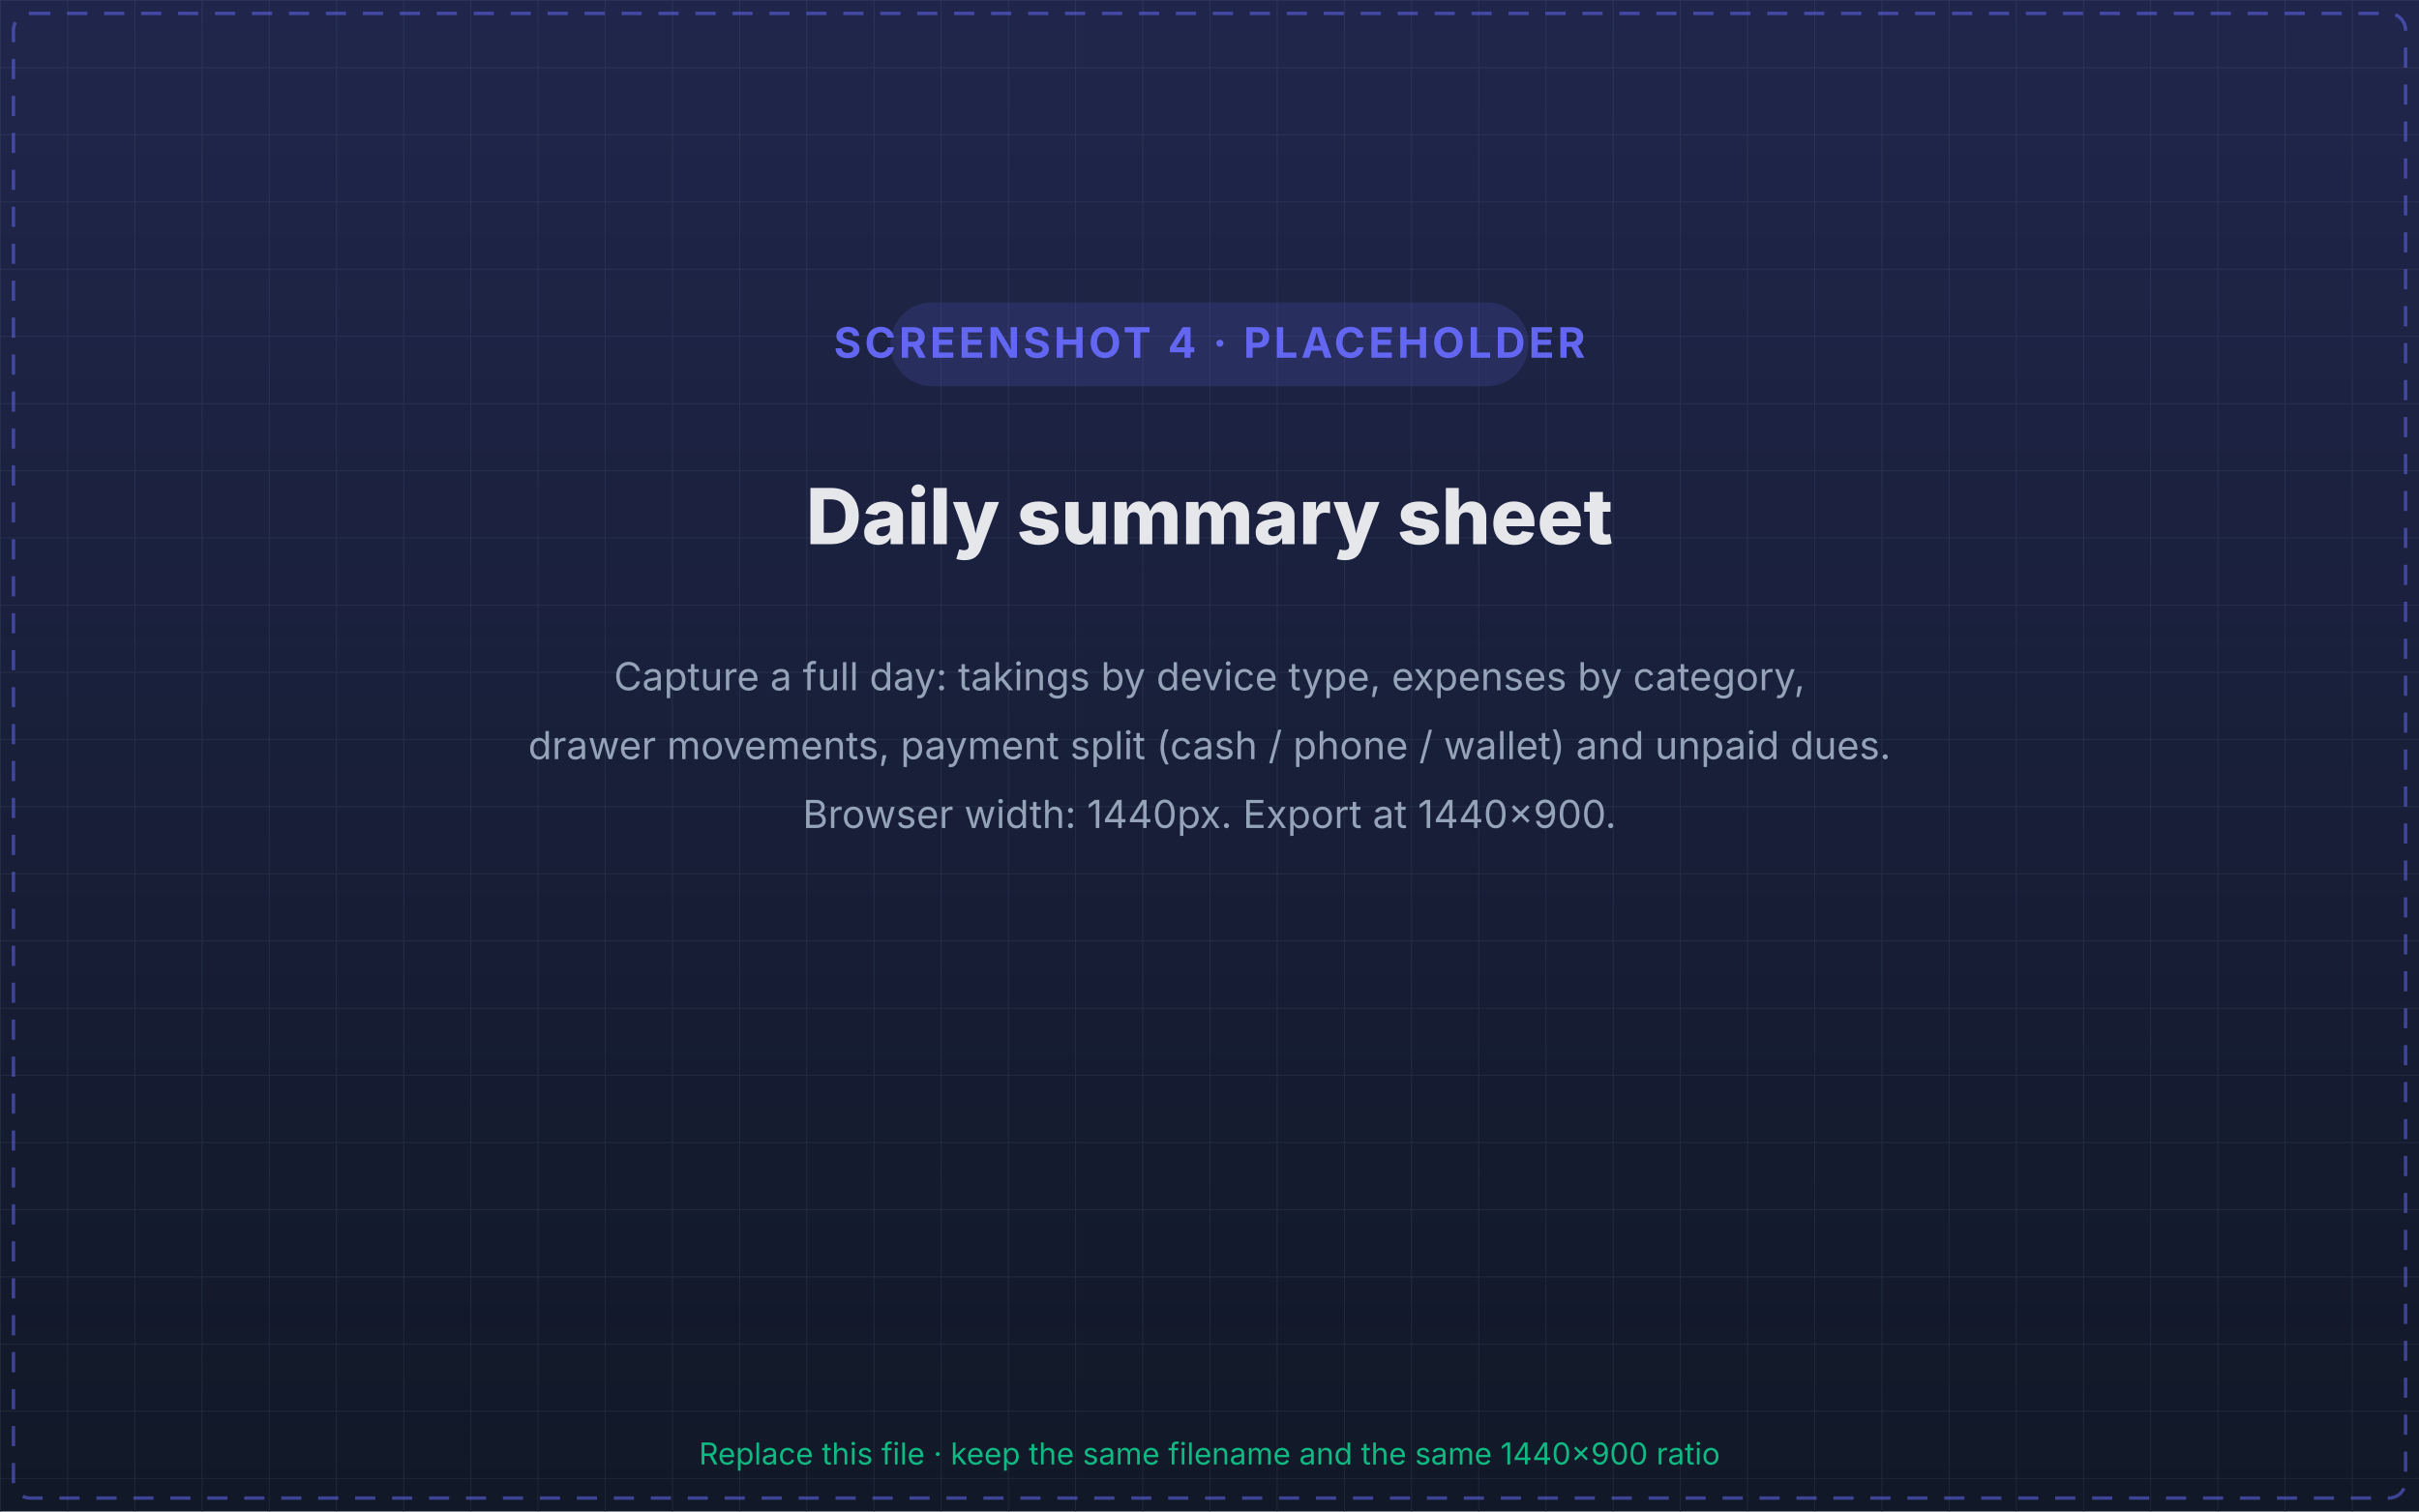
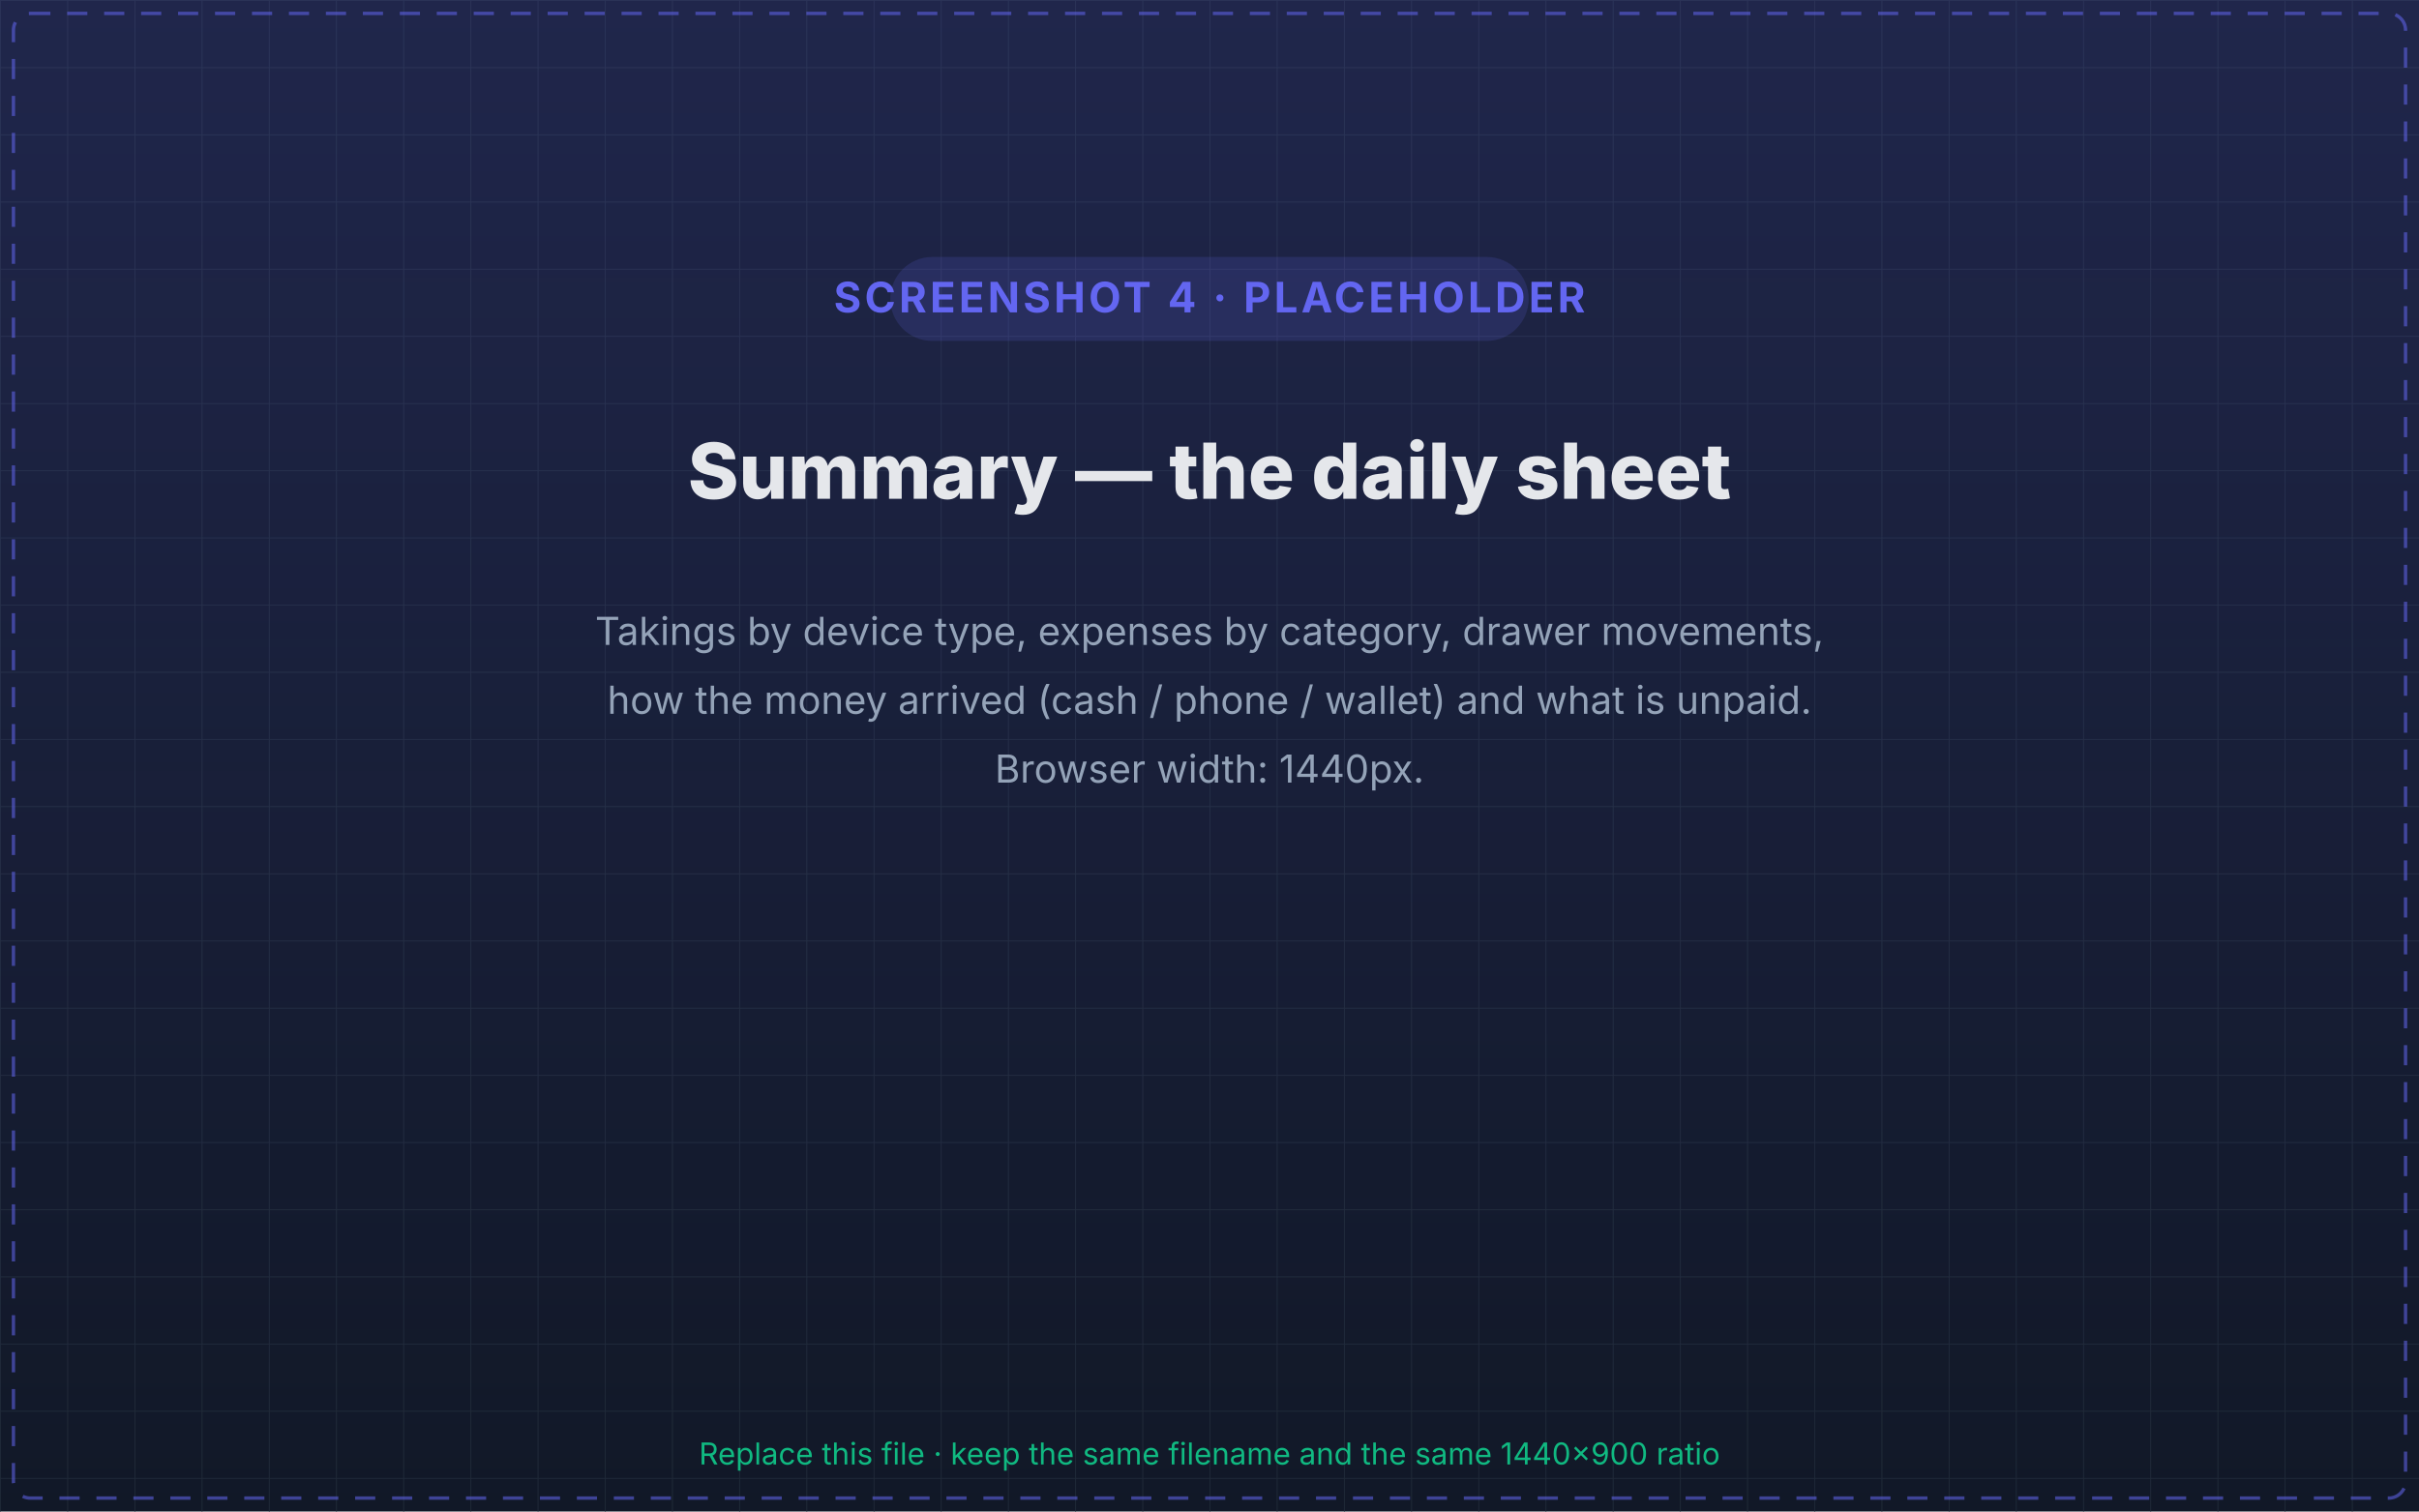
- <svg xmlns="http://www.w3.org/2000/svg" width="1440" height="900" viewBox="0 0 1440 900" role="img" aria-label="Daily summary sheet">
+ <svg xmlns="http://www.w3.org/2000/svg" width="1440" height="900" viewBox="0 0 1440 900" role="img" aria-label="Summary — the daily sheet">
  <defs>
    <pattern id="g" width="40" height="40" patternUnits="userSpaceOnUse">
      <path d="M40 0H0V40" fill="none" stroke="#1f2937" stroke-width="1" />
    </pattern>
    <linearGradient id="fade" x1="0" y1="0" x2="0" y2="1">
      <stop offset="0" stop-color="#6366f1" stop-opacity=".18" />
      <stop offset="1" stop-color="#6366f1" stop-opacity="0" />
    </linearGradient>
  </defs>
  <rect width="1440" height="900" fill="#111827" />
  <rect width="1440" height="900" fill="url(#g)" />
  <rect width="1440" height="900" fill="url(#fade)" />
  <rect x="8" y="8" width="1424" height="884" fill="none" rx="10" stroke="#6366f1" stroke-width="2" stroke-dasharray="12 10" opacity=".55" />
-   <rect x="530 " y="180" width="380" height="50" rx="25" fill="#6366f1" opacity=".16" />
-   <text x="720" y="213" text-anchor="middle" font-family="Inter,Segoe UI,Arial,sans-serif" font-size="25" font-weight="700" fill="#6366f1" letter-spacing="2">SCREENSHOT 4 · PLACEHOLDER</text>
-   <text x="720" y="324" text-anchor="middle" font-family="Inter,Segoe UI,Arial,sans-serif" font-size="46" font-weight="800" fill="#e5e7eb">Daily summary sheet</text>
-   <text x="720" y="411" text-anchor="middle" font-family="Inter,Segoe UI,Arial,sans-serif" font-size="23" fill="#94a3b8">Capture a full day: takings by device type, expenses by category,</text>
-   <text x="720" y="452" text-anchor="middle" font-family="Inter,Segoe UI,Arial,sans-serif" font-size="23" fill="#94a3b8">drawer movements, payment split (cash / phone / wallet) and unpaid dues.</text>
-   <text x="720" y="493" text-anchor="middle" font-family="Inter,Segoe UI,Arial,sans-serif" font-size="23" fill="#94a3b8">Browser width: 1440px. Export at 1440×900.</text>
+   <rect x="530" y="153" width="380" height="50" rx="25" fill="#6366f1" opacity=".16" />
+   <text x="720" y="186" text-anchor="middle" font-family="Inter,Segoe UI,Arial,sans-serif" font-size="25" font-weight="700" fill="#6366f1" letter-spacing="2">SCREENSHOT 4 · PLACEHOLDER</text>
+   <text x="720" y="297" text-anchor="middle" font-family="Inter,Segoe UI,Arial,sans-serif" font-size="46" font-weight="800" fill="#e5e7eb">Summary — the daily sheet</text>
+   <text x="720" y="384" text-anchor="middle" font-family="Inter,Segoe UI,Arial,sans-serif" font-size="23" fill="#94a3b8">Takings by device type, expenses by category, drawer movements,</text>
+   <text x="720" y="425" text-anchor="middle" font-family="Inter,Segoe UI,Arial,sans-serif" font-size="23" fill="#94a3b8">how the money arrived (cash / phone / wallet) and what is unpaid.</text>
+   <text x="720" y="466" text-anchor="middle" font-family="Inter,Segoe UI,Arial,sans-serif" font-size="23" fill="#94a3b8">Browser width: 1440px.</text>
  <text x="720" y="872" text-anchor="middle" font-family="Inter,Segoe UI,Arial,sans-serif" font-size="18" fill="#10b981">Replace this file · keep the same filename and the same 1440×900 ratio</text>
</svg>
